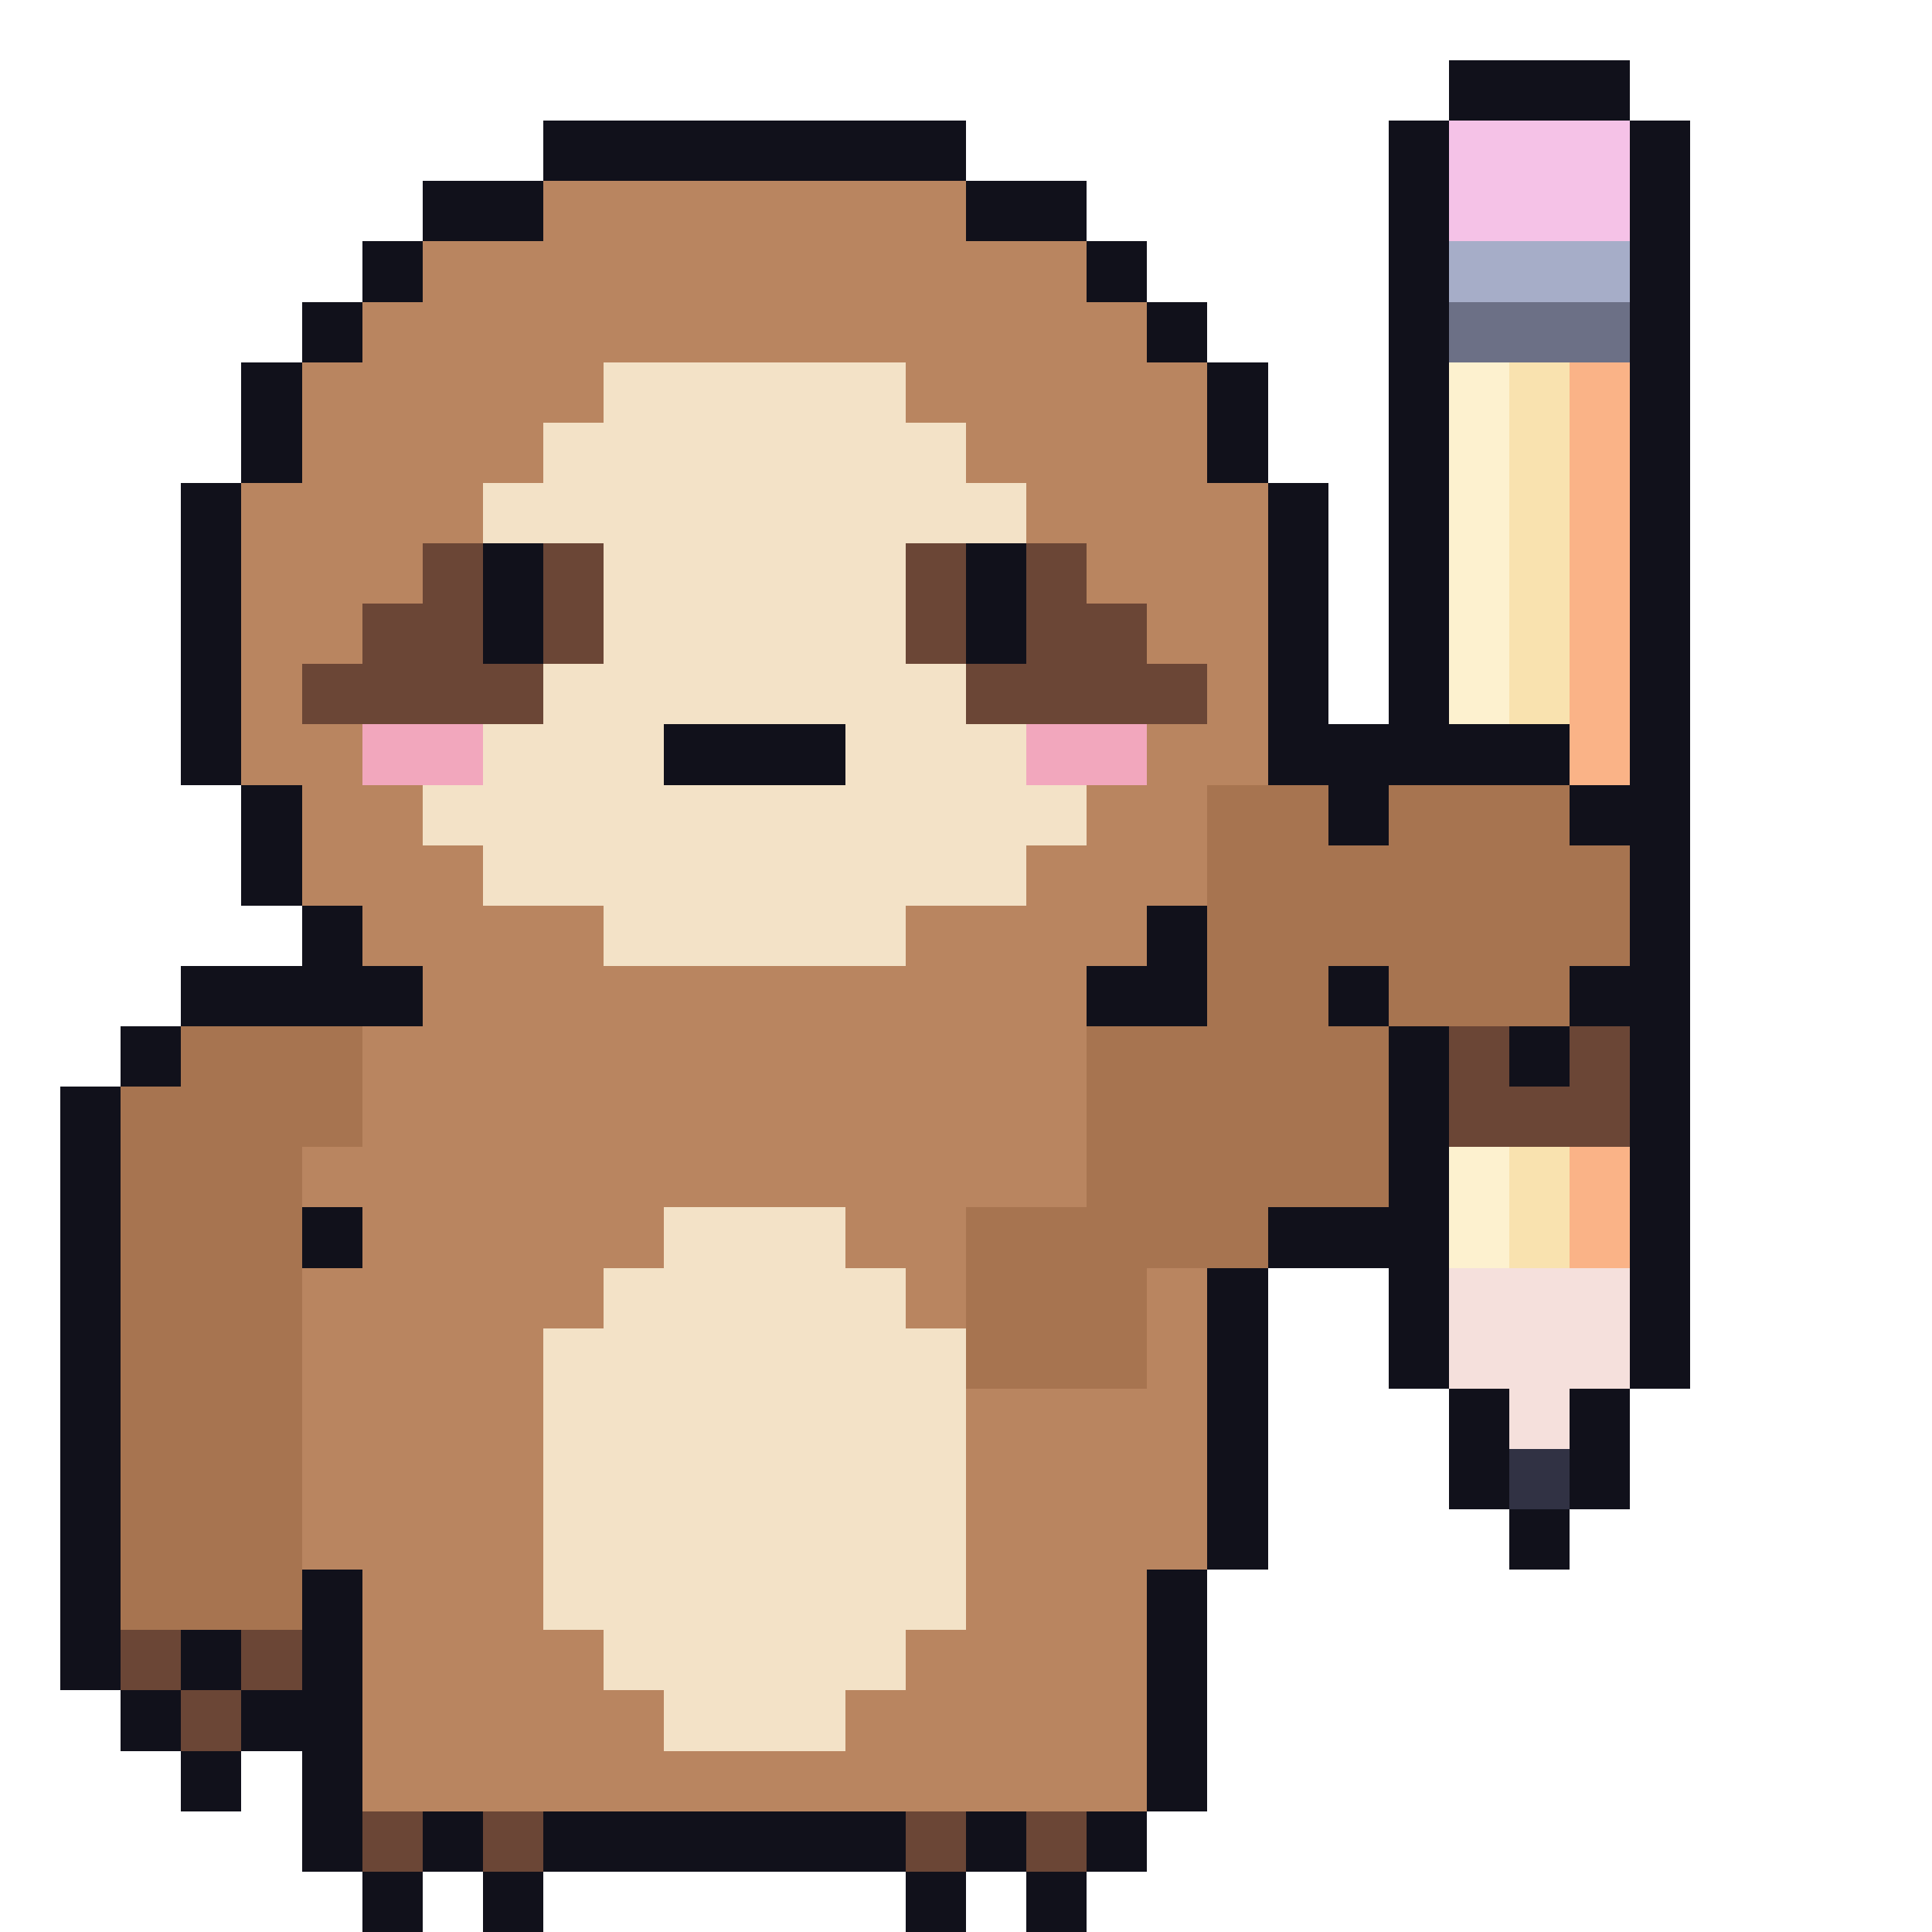
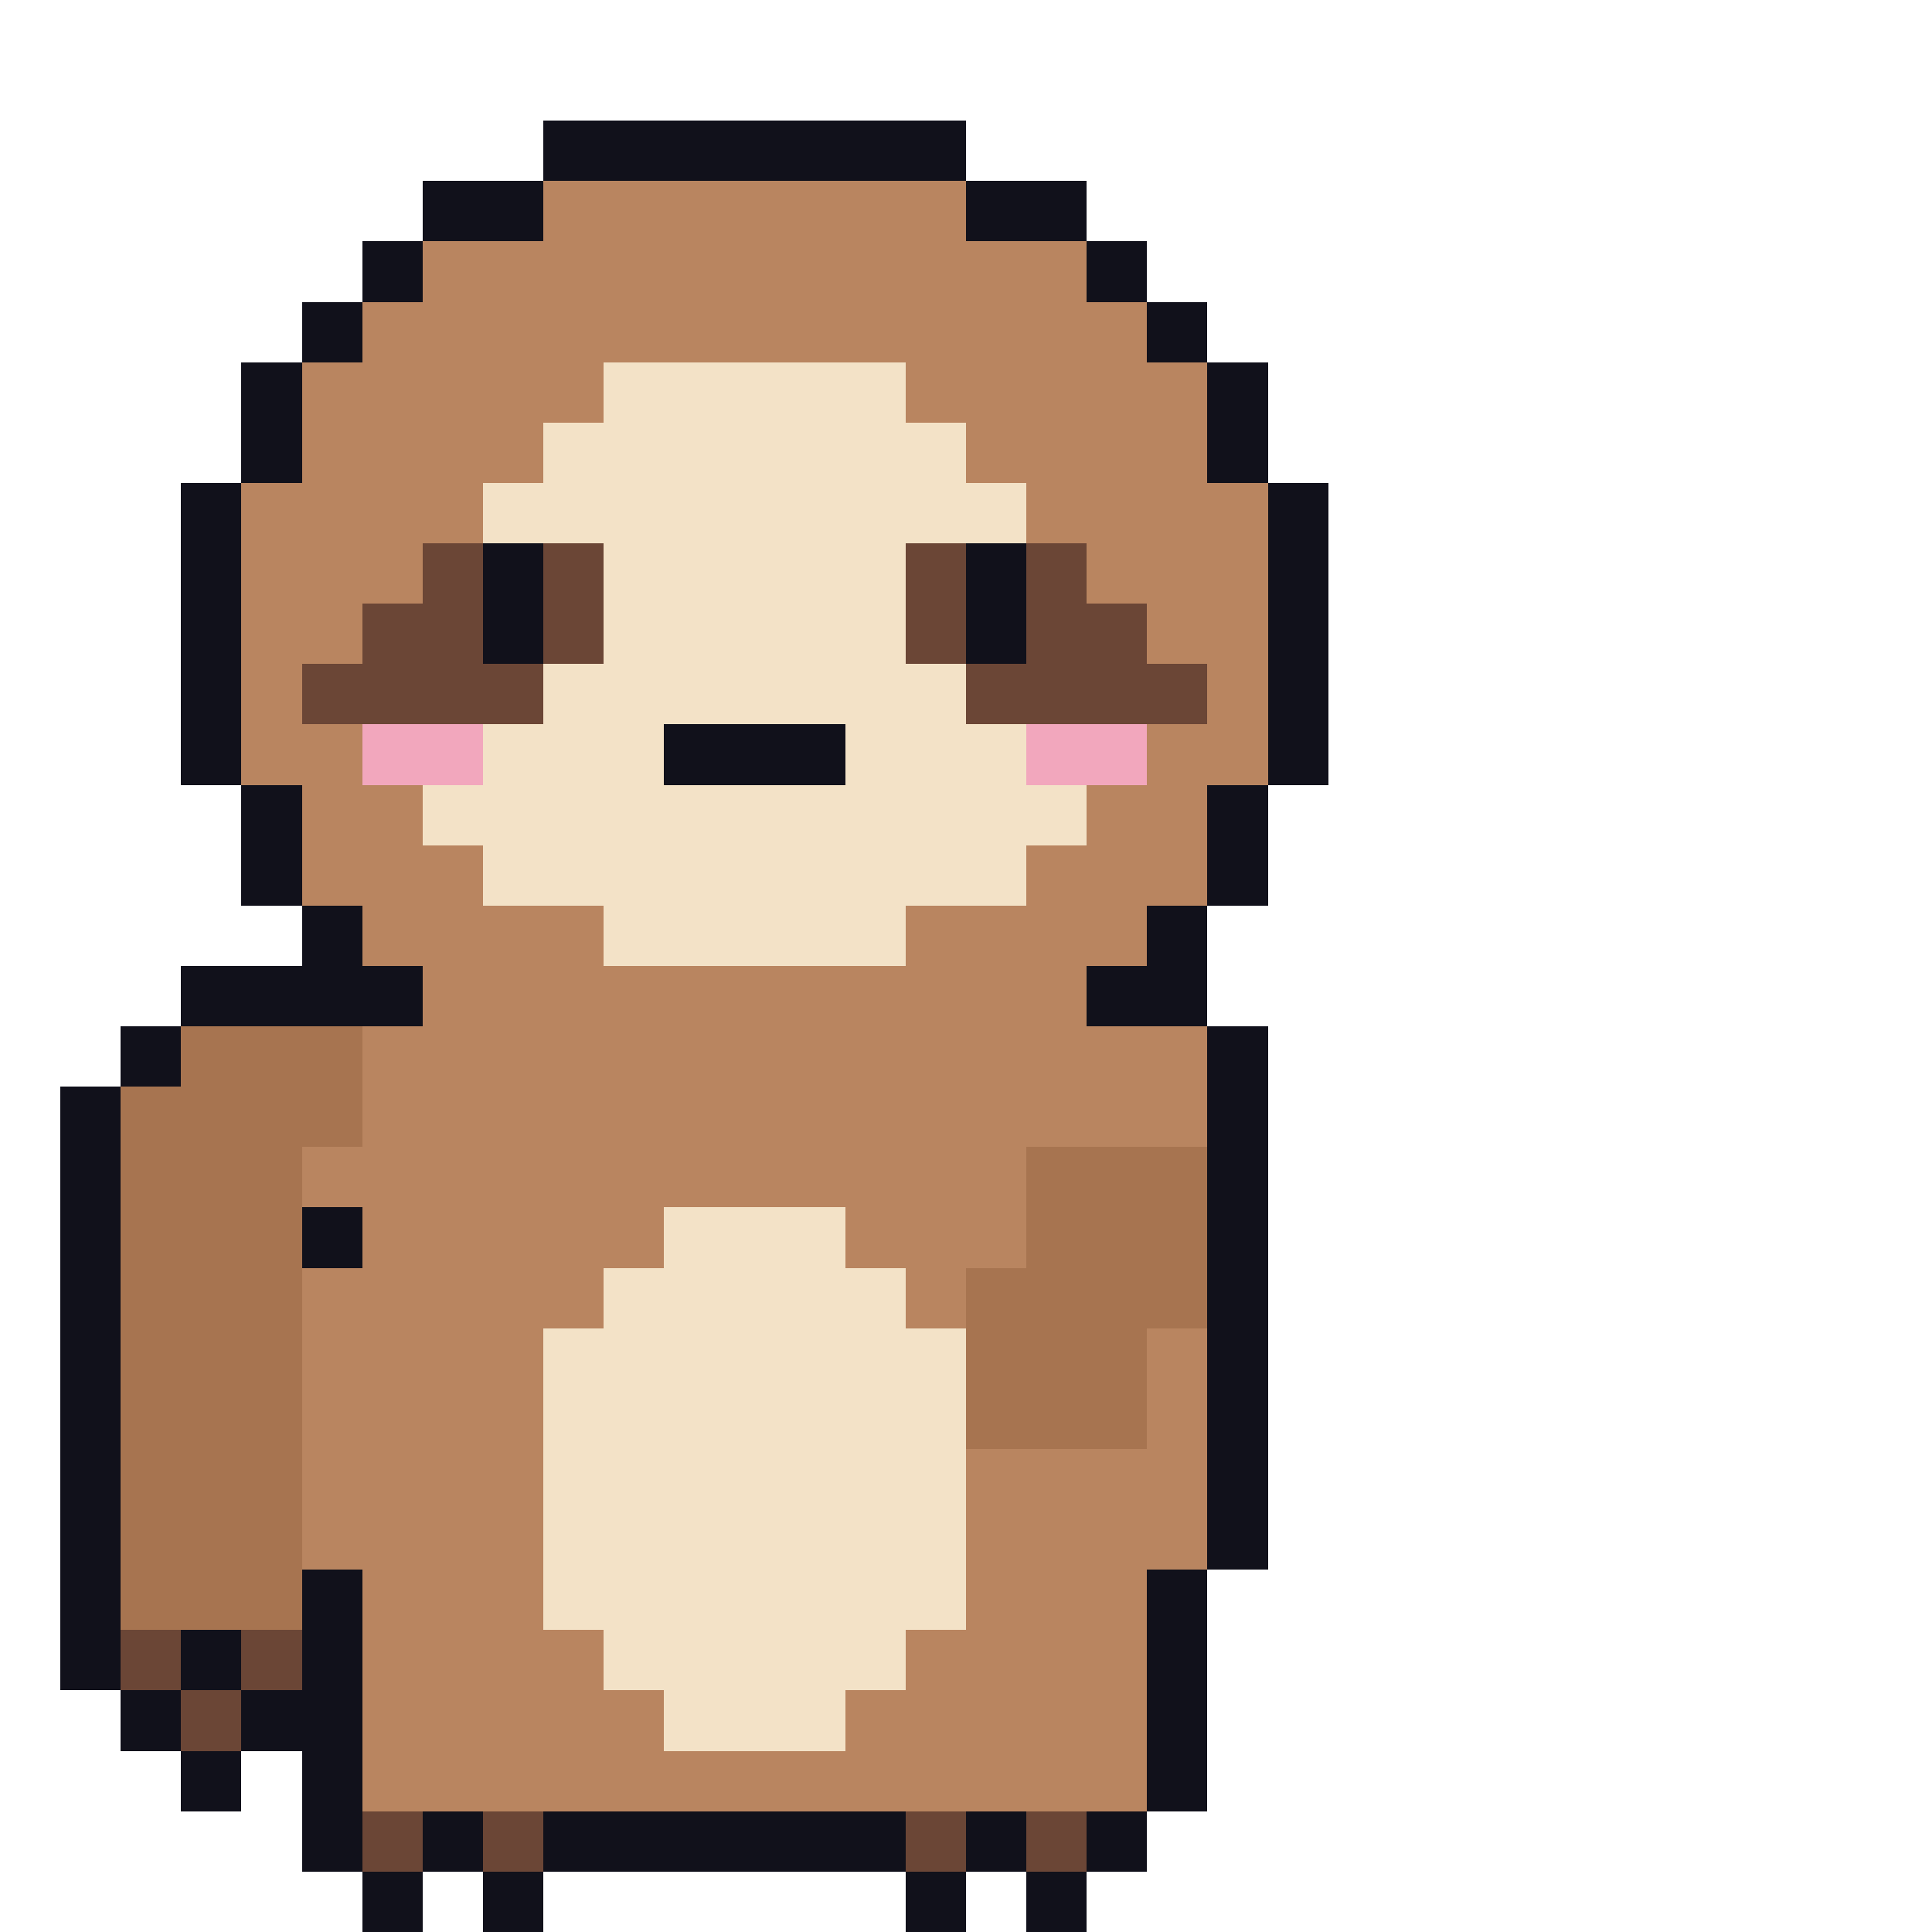
<svg xmlns="http://www.w3.org/2000/svg" width="512" height="512" viewBox="0 0 32 32" shape-rendering="crispEdges">
  <g id="perezoso">
    <rect x="9" y="2" width="1" height="1" fill="#11111b" />
    <rect x="10" y="2" width="1" height="1" fill="#11111b" />
    <rect x="11" y="2" width="1" height="1" fill="#11111b" />
    <rect x="12" y="2" width="1" height="1" fill="#11111b" />
    <rect x="13" y="2" width="1" height="1" fill="#11111b" />
    <rect x="14" y="2" width="1" height="1" fill="#11111b" />
    <rect x="15" y="2" width="1" height="1" fill="#11111b" />
    <rect x="7" y="3" width="1" height="1" fill="#11111b" />
    <rect x="8" y="3" width="1" height="1" fill="#11111b" />
    <rect x="9" y="3" width="1" height="1" fill="#b98560" />
    <rect x="10" y="3" width="1" height="1" fill="#b98560" />
    <rect x="11" y="3" width="1" height="1" fill="#b98560" />
    <rect x="12" y="3" width="1" height="1" fill="#b98560" />
    <rect x="13" y="3" width="1" height="1" fill="#b98560" />
    <rect x="14" y="3" width="1" height="1" fill="#b98560" />
    <rect x="15" y="3" width="1" height="1" fill="#b98560" />
    <rect x="16" y="3" width="1" height="1" fill="#11111b" />
    <rect x="17" y="3" width="1" height="1" fill="#11111b" />
    <rect x="6" y="4" width="1" height="1" fill="#11111b" />
    <rect x="7" y="4" width="1" height="1" fill="#b98560" />
    <rect x="8" y="4" width="1" height="1" fill="#b98560" />
    <rect x="9" y="4" width="1" height="1" fill="#b98560" />
    <rect x="10" y="4" width="1" height="1" fill="#b98560" />
    <rect x="11" y="4" width="1" height="1" fill="#b98560" />
    <rect x="12" y="4" width="1" height="1" fill="#b98560" />
    <rect x="13" y="4" width="1" height="1" fill="#b98560" />
    <rect x="14" y="4" width="1" height="1" fill="#b98560" />
    <rect x="15" y="4" width="1" height="1" fill="#b98560" />
    <rect x="16" y="4" width="1" height="1" fill="#b98560" />
    <rect x="17" y="4" width="1" height="1" fill="#b98560" />
    <rect x="18" y="4" width="1" height="1" fill="#11111b" />
    <rect x="5" y="5" width="1" height="1" fill="#11111b" />
    <rect x="6" y="5" width="1" height="1" fill="#b98560" />
    <rect x="7" y="5" width="1" height="1" fill="#b98560" />
    <rect x="8" y="5" width="1" height="1" fill="#b98560" />
    <rect x="9" y="5" width="1" height="1" fill="#b98560" />
    <rect x="10" y="5" width="1" height="1" fill="#b98560" />
    <rect x="11" y="5" width="1" height="1" fill="#b98560" />
    <rect x="12" y="5" width="1" height="1" fill="#b98560" />
    <rect x="13" y="5" width="1" height="1" fill="#b98560" />
    <rect x="14" y="5" width="1" height="1" fill="#b98560" />
    <rect x="15" y="5" width="1" height="1" fill="#b98560" />
    <rect x="16" y="5" width="1" height="1" fill="#b98560" />
    <rect x="17" y="5" width="1" height="1" fill="#b98560" />
    <rect x="18" y="5" width="1" height="1" fill="#b98560" />
    <rect x="19" y="5" width="1" height="1" fill="#11111b" />
    <rect x="4" y="6" width="1" height="1" fill="#11111b" />
    <rect x="5" y="6" width="1" height="1" fill="#b98560" />
    <rect x="6" y="6" width="1" height="1" fill="#b98560" />
    <rect x="7" y="6" width="1" height="1" fill="#b98560" />
    <rect x="8" y="6" width="1" height="1" fill="#b98560" />
    <rect x="9" y="6" width="1" height="1" fill="#b98560" />
    <rect x="10" y="6" width="1" height="1" fill="#f3e2c7" />
    <rect x="11" y="6" width="1" height="1" fill="#f3e2c7" />
    <rect x="12" y="6" width="1" height="1" fill="#f3e2c7" />
    <rect x="13" y="6" width="1" height="1" fill="#f3e2c7" />
    <rect x="14" y="6" width="1" height="1" fill="#f3e2c7" />
    <rect x="15" y="6" width="1" height="1" fill="#b98560" />
    <rect x="16" y="6" width="1" height="1" fill="#b98560" />
    <rect x="17" y="6" width="1" height="1" fill="#b98560" />
    <rect x="18" y="6" width="1" height="1" fill="#b98560" />
    <rect x="19" y="6" width="1" height="1" fill="#b98560" />
    <rect x="20" y="6" width="1" height="1" fill="#11111b" />
    <rect x="4" y="7" width="1" height="1" fill="#11111b" />
    <rect x="5" y="7" width="1" height="1" fill="#b98560" />
    <rect x="6" y="7" width="1" height="1" fill="#b98560" />
    <rect x="7" y="7" width="1" height="1" fill="#b98560" />
    <rect x="8" y="7" width="1" height="1" fill="#b98560" />
    <rect x="9" y="7" width="1" height="1" fill="#f3e2c7" />
    <rect x="10" y="7" width="1" height="1" fill="#f3e2c7" />
    <rect x="11" y="7" width="1" height="1" fill="#f3e2c7" />
    <rect x="12" y="7" width="1" height="1" fill="#f3e2c7" />
    <rect x="13" y="7" width="1" height="1" fill="#f3e2c7" />
    <rect x="14" y="7" width="1" height="1" fill="#f3e2c7" />
    <rect x="15" y="7" width="1" height="1" fill="#f3e2c7" />
    <rect x="16" y="7" width="1" height="1" fill="#b98560" />
    <rect x="17" y="7" width="1" height="1" fill="#b98560" />
    <rect x="18" y="7" width="1" height="1" fill="#b98560" />
    <rect x="19" y="7" width="1" height="1" fill="#b98560" />
    <rect x="20" y="7" width="1" height="1" fill="#11111b" />
    <rect x="3" y="8" width="1" height="1" fill="#11111b" />
    <rect x="4" y="8" width="1" height="1" fill="#b98560" />
    <rect x="5" y="8" width="1" height="1" fill="#b98560" />
    <rect x="6" y="8" width="1" height="1" fill="#b98560" />
    <rect x="7" y="8" width="1" height="1" fill="#b98560" />
    <rect x="8" y="8" width="1" height="1" fill="#f3e2c7" />
    <rect x="9" y="8" width="1" height="1" fill="#f3e2c7" />
    <rect x="10" y="8" width="1" height="1" fill="#f3e2c7" />
    <rect x="11" y="8" width="1" height="1" fill="#f3e2c7" />
    <rect x="12" y="8" width="1" height="1" fill="#f3e2c7" />
    <rect x="13" y="8" width="1" height="1" fill="#f3e2c7" />
    <rect x="14" y="8" width="1" height="1" fill="#f3e2c7" />
    <rect x="15" y="8" width="1" height="1" fill="#f3e2c7" />
    <rect x="16" y="8" width="1" height="1" fill="#f3e2c7" />
    <rect x="17" y="8" width="1" height="1" fill="#b98560" />
    <rect x="18" y="8" width="1" height="1" fill="#b98560" />
    <rect x="19" y="8" width="1" height="1" fill="#b98560" />
    <rect x="20" y="8" width="1" height="1" fill="#b98560" />
    <rect x="21" y="8" width="1" height="1" fill="#11111b" />
    <rect x="3" y="9" width="1" height="1" fill="#11111b" />
    <rect x="4" y="9" width="1" height="1" fill="#b98560" />
    <rect x="5" y="9" width="1" height="1" fill="#b98560" />
    <rect x="6" y="9" width="1" height="1" fill="#b98560" />
    <rect x="7" y="9" width="1" height="1" fill="#6b4636" />
    <rect x="8" y="9" width="1" height="1" fill="#11111b" />
    <rect x="9" y="9" width="1" height="1" fill="#6b4636" />
    <rect x="10" y="9" width="1" height="1" fill="#f3e2c7" />
    <rect x="11" y="9" width="1" height="1" fill="#f3e2c7" />
    <rect x="12" y="9" width="1" height="1" fill="#f3e2c7" />
    <rect x="13" y="9" width="1" height="1" fill="#f3e2c7" />
    <rect x="14" y="9" width="1" height="1" fill="#f3e2c7" />
    <rect x="15" y="9" width="1" height="1" fill="#6b4636" />
    <rect x="16" y="9" width="1" height="1" fill="#11111b" />
    <rect x="17" y="9" width="1" height="1" fill="#6b4636" />
    <rect x="18" y="9" width="1" height="1" fill="#b98560" />
    <rect x="19" y="9" width="1" height="1" fill="#b98560" />
    <rect x="20" y="9" width="1" height="1" fill="#b98560" />
    <rect x="21" y="9" width="1" height="1" fill="#11111b" />
    <rect x="3" y="10" width="1" height="1" fill="#11111b" />
    <rect x="4" y="10" width="1" height="1" fill="#b98560" />
    <rect x="5" y="10" width="1" height="1" fill="#b98560" />
    <rect x="6" y="10" width="1" height="1" fill="#6b4636" />
    <rect x="7" y="10" width="1" height="1" fill="#6b4636" />
    <rect x="8" y="10" width="1" height="1" fill="#11111b" />
    <rect x="9" y="10" width="1" height="1" fill="#6b4636" />
    <rect x="10" y="10" width="1" height="1" fill="#f3e2c7" />
    <rect x="11" y="10" width="1" height="1" fill="#f3e2c7" />
    <rect x="12" y="10" width="1" height="1" fill="#f3e2c7" />
    <rect x="13" y="10" width="1" height="1" fill="#f3e2c7" />
    <rect x="14" y="10" width="1" height="1" fill="#f3e2c7" />
    <rect x="15" y="10" width="1" height="1" fill="#6b4636" />
    <rect x="16" y="10" width="1" height="1" fill="#11111b" />
    <rect x="17" y="10" width="1" height="1" fill="#6b4636" />
    <rect x="18" y="10" width="1" height="1" fill="#6b4636" />
    <rect x="19" y="10" width="1" height="1" fill="#b98560" />
    <rect x="20" y="10" width="1" height="1" fill="#b98560" />
    <rect x="21" y="10" width="1" height="1" fill="#11111b" />
    <rect x="3" y="11" width="1" height="1" fill="#11111b" />
    <rect x="4" y="11" width="1" height="1" fill="#b98560" />
    <rect x="5" y="11" width="1" height="1" fill="#6b4636" />
    <rect x="6" y="11" width="1" height="1" fill="#6b4636" />
    <rect x="7" y="11" width="1" height="1" fill="#6b4636" />
    <rect x="8" y="11" width="1" height="1" fill="#6b4636" />
    <rect x="9" y="11" width="1" height="1" fill="#f3e2c7" />
    <rect x="10" y="11" width="1" height="1" fill="#f3e2c7" />
    <rect x="11" y="11" width="1" height="1" fill="#f3e2c7" />
    <rect x="12" y="11" width="1" height="1" fill="#f3e2c7" />
    <rect x="13" y="11" width="1" height="1" fill="#f3e2c7" />
    <rect x="14" y="11" width="1" height="1" fill="#f3e2c7" />
    <rect x="15" y="11" width="1" height="1" fill="#f3e2c7" />
    <rect x="16" y="11" width="1" height="1" fill="#6b4636" />
    <rect x="17" y="11" width="1" height="1" fill="#6b4636" />
    <rect x="18" y="11" width="1" height="1" fill="#6b4636" />
    <rect x="19" y="11" width="1" height="1" fill="#6b4636" />
    <rect x="20" y="11" width="1" height="1" fill="#b98560" />
    <rect x="21" y="11" width="1" height="1" fill="#11111b" />
    <rect x="3" y="12" width="1" height="1" fill="#11111b" />
    <rect x="4" y="12" width="1" height="1" fill="#b98560" />
    <rect x="5" y="12" width="1" height="1" fill="#b98560" />
    <rect x="6" y="12" width="1" height="1" fill="#f2a7bd" />
    <rect x="7" y="12" width="1" height="1" fill="#f2a7bd" />
    <rect x="8" y="12" width="1" height="1" fill="#f3e2c7" />
    <rect x="9" y="12" width="1" height="1" fill="#f3e2c7" />
    <rect x="10" y="12" width="1" height="1" fill="#f3e2c7" />
    <rect x="11" y="12" width="1" height="1" fill="#11111b" />
    <rect x="12" y="12" width="1" height="1" fill="#11111b" />
    <rect x="13" y="12" width="1" height="1" fill="#11111b" />
    <rect x="14" y="12" width="1" height="1" fill="#f3e2c7" />
    <rect x="15" y="12" width="1" height="1" fill="#f3e2c7" />
    <rect x="16" y="12" width="1" height="1" fill="#f3e2c7" />
    <rect x="17" y="12" width="1" height="1" fill="#f2a7bd" />
    <rect x="18" y="12" width="1" height="1" fill="#f2a7bd" />
    <rect x="19" y="12" width="1" height="1" fill="#b98560" />
    <rect x="20" y="12" width="1" height="1" fill="#b98560" />
    <rect x="21" y="12" width="1" height="1" fill="#11111b" />
-     <rect x="22" y="12" width="1" height="1" fill="#11111b" />
    <rect x="4" y="13" width="1" height="1" fill="#11111b" />
    <rect x="5" y="13" width="1" height="1" fill="#b98560" />
    <rect x="6" y="13" width="1" height="1" fill="#b98560" />
    <rect x="7" y="13" width="1" height="1" fill="#f3e2c7" />
    <rect x="8" y="13" width="1" height="1" fill="#f3e2c7" />
    <rect x="9" y="13" width="1" height="1" fill="#f3e2c7" />
    <rect x="10" y="13" width="1" height="1" fill="#f3e2c7" />
    <rect x="11" y="13" width="1" height="1" fill="#f3e2c7" />
    <rect x="12" y="13" width="1" height="1" fill="#f3e2c7" />
    <rect x="13" y="13" width="1" height="1" fill="#f3e2c7" />
    <rect x="14" y="13" width="1" height="1" fill="#f3e2c7" />
    <rect x="15" y="13" width="1" height="1" fill="#f3e2c7" />
    <rect x="16" y="13" width="1" height="1" fill="#f3e2c7" />
    <rect x="17" y="13" width="1" height="1" fill="#f3e2c7" />
    <rect x="18" y="13" width="1" height="1" fill="#b98560" />
    <rect x="19" y="13" width="1" height="1" fill="#b98560" />
-     <rect x="20" y="13" width="1" height="1" fill="#a77450" />
-     <rect x="21" y="13" width="1" height="1" fill="#a77450" />
-     <rect x="22" y="13" width="1" height="1" fill="#a77450" />
+     <rect x="20" y="13" width="1" height="1" fill="#11111b" />
    <rect x="4" y="14" width="1" height="1" fill="#11111b" />
    <rect x="5" y="14" width="1" height="1" fill="#b98560" />
    <rect x="6" y="14" width="1" height="1" fill="#b98560" />
    <rect x="7" y="14" width="1" height="1" fill="#b98560" />
    <rect x="8" y="14" width="1" height="1" fill="#f3e2c7" />
    <rect x="9" y="14" width="1" height="1" fill="#f3e2c7" />
    <rect x="10" y="14" width="1" height="1" fill="#f3e2c7" />
    <rect x="11" y="14" width="1" height="1" fill="#f3e2c7" />
    <rect x="12" y="14" width="1" height="1" fill="#f3e2c7" />
    <rect x="13" y="14" width="1" height="1" fill="#f3e2c7" />
    <rect x="14" y="14" width="1" height="1" fill="#f3e2c7" />
    <rect x="15" y="14" width="1" height="1" fill="#f3e2c7" />
    <rect x="16" y="14" width="1" height="1" fill="#f3e2c7" />
    <rect x="17" y="14" width="1" height="1" fill="#b98560" />
    <rect x="18" y="14" width="1" height="1" fill="#b98560" />
    <rect x="19" y="14" width="1" height="1" fill="#b98560" />
-     <rect x="20" y="14" width="1" height="1" fill="#a77450" />
-     <rect x="21" y="14" width="1" height="1" fill="#a77450" />
-     <rect x="22" y="14" width="1" height="1" fill="#a77450" />
+     <rect x="20" y="14" width="1" height="1" fill="#11111b" />
    <rect x="5" y="15" width="1" height="1" fill="#11111b" />
    <rect x="6" y="15" width="1" height="1" fill="#b98560" />
    <rect x="7" y="15" width="1" height="1" fill="#b98560" />
    <rect x="8" y="15" width="1" height="1" fill="#b98560" />
    <rect x="9" y="15" width="1" height="1" fill="#b98560" />
    <rect x="10" y="15" width="1" height="1" fill="#f3e2c7" />
    <rect x="11" y="15" width="1" height="1" fill="#f3e2c7" />
    <rect x="12" y="15" width="1" height="1" fill="#f3e2c7" />
    <rect x="13" y="15" width="1" height="1" fill="#f3e2c7" />
    <rect x="14" y="15" width="1" height="1" fill="#f3e2c7" />
    <rect x="15" y="15" width="1" height="1" fill="#b98560" />
    <rect x="16" y="15" width="1" height="1" fill="#b98560" />
    <rect x="17" y="15" width="1" height="1" fill="#b98560" />
    <rect x="18" y="15" width="1" height="1" fill="#b98560" />
    <rect x="19" y="15" width="1" height="1" fill="#11111b" />
-     <rect x="20" y="15" width="1" height="1" fill="#a77450" />
-     <rect x="21" y="15" width="1" height="1" fill="#a77450" />
-     <rect x="22" y="15" width="1" height="1" fill="#a77450" />
    <rect x="3" y="16" width="1" height="1" fill="#11111b" />
    <rect x="4" y="16" width="1" height="1" fill="#11111b" />
    <rect x="5" y="16" width="1" height="1" fill="#11111b" />
    <rect x="6" y="16" width="1" height="1" fill="#11111b" />
    <rect x="7" y="16" width="1" height="1" fill="#b98560" />
    <rect x="8" y="16" width="1" height="1" fill="#b98560" />
    <rect x="9" y="16" width="1" height="1" fill="#b98560" />
    <rect x="10" y="16" width="1" height="1" fill="#b98560" />
    <rect x="11" y="16" width="1" height="1" fill="#b98560" />
    <rect x="12" y="16" width="1" height="1" fill="#b98560" />
    <rect x="13" y="16" width="1" height="1" fill="#b98560" />
    <rect x="14" y="16" width="1" height="1" fill="#b98560" />
    <rect x="15" y="16" width="1" height="1" fill="#b98560" />
    <rect x="16" y="16" width="1" height="1" fill="#b98560" />
    <rect x="17" y="16" width="1" height="1" fill="#b98560" />
    <rect x="18" y="16" width="1" height="1" fill="#11111b" />
    <rect x="19" y="16" width="1" height="1" fill="#11111b" />
-     <rect x="20" y="16" width="1" height="1" fill="#a77450" />
-     <rect x="21" y="16" width="1" height="1" fill="#a77450" />
-     <rect x="22" y="16" width="1" height="1" fill="#a77450" />
    <rect x="2" y="17" width="1" height="1" fill="#11111b" />
    <rect x="3" y="17" width="1" height="1" fill="#a77450" />
    <rect x="4" y="17" width="1" height="1" fill="#a77450" />
    <rect x="5" y="17" width="1" height="1" fill="#a77450" />
    <rect x="6" y="17" width="1" height="1" fill="#b98560" />
    <rect x="7" y="17" width="1" height="1" fill="#b98560" />
    <rect x="8" y="17" width="1" height="1" fill="#b98560" />
    <rect x="9" y="17" width="1" height="1" fill="#b98560" />
    <rect x="10" y="17" width="1" height="1" fill="#b98560" />
    <rect x="11" y="17" width="1" height="1" fill="#b98560" />
    <rect x="12" y="17" width="1" height="1" fill="#b98560" />
    <rect x="13" y="17" width="1" height="1" fill="#b98560" />
    <rect x="14" y="17" width="1" height="1" fill="#b98560" />
    <rect x="15" y="17" width="1" height="1" fill="#b98560" />
    <rect x="16" y="17" width="1" height="1" fill="#b98560" />
    <rect x="17" y="17" width="1" height="1" fill="#b98560" />
-     <rect x="18" y="17" width="1" height="1" fill="#a77450" />
-     <rect x="19" y="17" width="1" height="1" fill="#a77450" />
-     <rect x="20" y="17" width="1" height="1" fill="#a77450" />
-     <rect x="21" y="17" width="1" height="1" fill="#a77450" />
-     <rect x="22" y="17" width="1" height="1" fill="#a77450" />
+     <rect x="18" y="17" width="1" height="1" fill="#b98560" />
+     <rect x="19" y="17" width="1" height="1" fill="#b98560" />
+     <rect x="20" y="17" width="1" height="1" fill="#11111b" />
    <rect x="1" y="18" width="1" height="1" fill="#11111b" />
    <rect x="2" y="18" width="1" height="1" fill="#a77450" />
    <rect x="3" y="18" width="1" height="1" fill="#a77450" />
    <rect x="4" y="18" width="1" height="1" fill="#a77450" />
    <rect x="5" y="18" width="1" height="1" fill="#a77450" />
    <rect x="6" y="18" width="1" height="1" fill="#b98560" />
    <rect x="7" y="18" width="1" height="1" fill="#b98560" />
    <rect x="8" y="18" width="1" height="1" fill="#b98560" />
    <rect x="9" y="18" width="1" height="1" fill="#b98560" />
    <rect x="10" y="18" width="1" height="1" fill="#b98560" />
    <rect x="11" y="18" width="1" height="1" fill="#b98560" />
    <rect x="12" y="18" width="1" height="1" fill="#b98560" />
    <rect x="13" y="18" width="1" height="1" fill="#b98560" />
    <rect x="14" y="18" width="1" height="1" fill="#b98560" />
    <rect x="15" y="18" width="1" height="1" fill="#b98560" />
    <rect x="16" y="18" width="1" height="1" fill="#b98560" />
    <rect x="17" y="18" width="1" height="1" fill="#b98560" />
-     <rect x="18" y="18" width="1" height="1" fill="#a77450" />
-     <rect x="19" y="18" width="1" height="1" fill="#a77450" />
-     <rect x="20" y="18" width="1" height="1" fill="#a77450" />
-     <rect x="21" y="18" width="1" height="1" fill="#a77450" />
-     <rect x="22" y="18" width="1" height="1" fill="#a77450" />
+     <rect x="18" y="18" width="1" height="1" fill="#b98560" />
+     <rect x="19" y="18" width="1" height="1" fill="#b98560" />
+     <rect x="20" y="18" width="1" height="1" fill="#11111b" />
    <rect x="1" y="19" width="1" height="1" fill="#11111b" />
    <rect x="2" y="19" width="1" height="1" fill="#a77450" />
    <rect x="3" y="19" width="1" height="1" fill="#a77450" />
    <rect x="4" y="19" width="1" height="1" fill="#a77450" />
    <rect x="5" y="19" width="1" height="1" fill="#b98560" />
    <rect x="6" y="19" width="1" height="1" fill="#b98560" />
    <rect x="7" y="19" width="1" height="1" fill="#b98560" />
    <rect x="8" y="19" width="1" height="1" fill="#b98560" />
    <rect x="9" y="19" width="1" height="1" fill="#b98560" />
    <rect x="10" y="19" width="1" height="1" fill="#b98560" />
    <rect x="11" y="19" width="1" height="1" fill="#b98560" />
    <rect x="12" y="19" width="1" height="1" fill="#b98560" />
    <rect x="13" y="19" width="1" height="1" fill="#b98560" />
    <rect x="14" y="19" width="1" height="1" fill="#b98560" />
    <rect x="15" y="19" width="1" height="1" fill="#b98560" />
    <rect x="16" y="19" width="1" height="1" fill="#b98560" />
-     <rect x="17" y="19" width="1" height="1" fill="#b98560" />
+     <rect x="17" y="19" width="1" height="1" fill="#a77450" />
    <rect x="18" y="19" width="1" height="1" fill="#a77450" />
    <rect x="19" y="19" width="1" height="1" fill="#a77450" />
-     <rect x="20" y="19" width="1" height="1" fill="#a77450" />
-     <rect x="21" y="19" width="1" height="1" fill="#a77450" />
-     <rect x="22" y="19" width="1" height="1" fill="#a77450" />
-     <rect x="23" y="19" width="1" height="1" fill="#11111b" />
+     <rect x="20" y="19" width="1" height="1" fill="#11111b" />
    <rect x="1" y="20" width="1" height="1" fill="#11111b" />
    <rect x="2" y="20" width="1" height="1" fill="#a77450" />
    <rect x="3" y="20" width="1" height="1" fill="#a77450" />
    <rect x="4" y="20" width="1" height="1" fill="#a77450" />
    <rect x="5" y="20" width="1" height="1" fill="#11111b" />
    <rect x="6" y="20" width="1" height="1" fill="#b98560" />
    <rect x="7" y="20" width="1" height="1" fill="#b98560" />
    <rect x="8" y="20" width="1" height="1" fill="#b98560" />
    <rect x="9" y="20" width="1" height="1" fill="#b98560" />
    <rect x="10" y="20" width="1" height="1" fill="#b98560" />
    <rect x="11" y="20" width="1" height="1" fill="#f3e2c7" />
    <rect x="12" y="20" width="1" height="1" fill="#f3e2c7" />
    <rect x="13" y="20" width="1" height="1" fill="#f3e2c7" />
    <rect x="14" y="20" width="1" height="1" fill="#b98560" />
    <rect x="15" y="20" width="1" height="1" fill="#b98560" />
-     <rect x="16" y="20" width="1" height="1" fill="#a77450" />
+     <rect x="16" y="20" width="1" height="1" fill="#b98560" />
    <rect x="17" y="20" width="1" height="1" fill="#a77450" />
    <rect x="18" y="20" width="1" height="1" fill="#a77450" />
    <rect x="19" y="20" width="1" height="1" fill="#a77450" />
-     <rect x="20" y="20" width="1" height="1" fill="#a77450" />
-     <rect x="21" y="20" width="1" height="1" fill="#11111b" />
-     <rect x="22" y="20" width="1" height="1" fill="#11111b" />
+     <rect x="20" y="20" width="1" height="1" fill="#11111b" />
    <rect x="1" y="21" width="1" height="1" fill="#11111b" />
    <rect x="2" y="21" width="1" height="1" fill="#a77450" />
    <rect x="3" y="21" width="1" height="1" fill="#a77450" />
    <rect x="4" y="21" width="1" height="1" fill="#a77450" />
    <rect x="5" y="21" width="1" height="1" fill="#b98560" />
    <rect x="6" y="21" width="1" height="1" fill="#b98560" />
    <rect x="7" y="21" width="1" height="1" fill="#b98560" />
    <rect x="8" y="21" width="1" height="1" fill="#b98560" />
    <rect x="9" y="21" width="1" height="1" fill="#b98560" />
    <rect x="10" y="21" width="1" height="1" fill="#f3e2c7" />
    <rect x="11" y="21" width="1" height="1" fill="#f3e2c7" />
    <rect x="12" y="21" width="1" height="1" fill="#f3e2c7" />
    <rect x="13" y="21" width="1" height="1" fill="#f3e2c7" />
    <rect x="14" y="21" width="1" height="1" fill="#f3e2c7" />
    <rect x="15" y="21" width="1" height="1" fill="#b98560" />
    <rect x="16" y="21" width="1" height="1" fill="#a77450" />
    <rect x="17" y="21" width="1" height="1" fill="#a77450" />
    <rect x="18" y="21" width="1" height="1" fill="#a77450" />
-     <rect x="19" y="21" width="1" height="1" fill="#b98560" />
+     <rect x="19" y="21" width="1" height="1" fill="#a77450" />
    <rect x="20" y="21" width="1" height="1" fill="#11111b" />
    <rect x="1" y="22" width="1" height="1" fill="#11111b" />
    <rect x="2" y="22" width="1" height="1" fill="#a77450" />
    <rect x="3" y="22" width="1" height="1" fill="#a77450" />
    <rect x="4" y="22" width="1" height="1" fill="#a77450" />
    <rect x="5" y="22" width="1" height="1" fill="#b98560" />
    <rect x="6" y="22" width="1" height="1" fill="#b98560" />
    <rect x="7" y="22" width="1" height="1" fill="#b98560" />
    <rect x="8" y="22" width="1" height="1" fill="#b98560" />
    <rect x="9" y="22" width="1" height="1" fill="#f3e2c7" />
    <rect x="10" y="22" width="1" height="1" fill="#f3e2c7" />
    <rect x="11" y="22" width="1" height="1" fill="#f3e2c7" />
    <rect x="12" y="22" width="1" height="1" fill="#f3e2c7" />
    <rect x="13" y="22" width="1" height="1" fill="#f3e2c7" />
    <rect x="14" y="22" width="1" height="1" fill="#f3e2c7" />
    <rect x="15" y="22" width="1" height="1" fill="#f3e2c7" />
    <rect x="16" y="22" width="1" height="1" fill="#a77450" />
    <rect x="17" y="22" width="1" height="1" fill="#a77450" />
    <rect x="18" y="22" width="1" height="1" fill="#a77450" />
    <rect x="19" y="22" width="1" height="1" fill="#b98560" />
    <rect x="20" y="22" width="1" height="1" fill="#11111b" />
    <rect x="1" y="23" width="1" height="1" fill="#11111b" />
    <rect x="2" y="23" width="1" height="1" fill="#a77450" />
    <rect x="3" y="23" width="1" height="1" fill="#a77450" />
    <rect x="4" y="23" width="1" height="1" fill="#a77450" />
    <rect x="5" y="23" width="1" height="1" fill="#b98560" />
    <rect x="6" y="23" width="1" height="1" fill="#b98560" />
    <rect x="7" y="23" width="1" height="1" fill="#b98560" />
    <rect x="8" y="23" width="1" height="1" fill="#b98560" />
    <rect x="9" y="23" width="1" height="1" fill="#f3e2c7" />
    <rect x="10" y="23" width="1" height="1" fill="#f3e2c7" />
    <rect x="11" y="23" width="1" height="1" fill="#f3e2c7" />
    <rect x="12" y="23" width="1" height="1" fill="#f3e2c7" />
    <rect x="13" y="23" width="1" height="1" fill="#f3e2c7" />
    <rect x="14" y="23" width="1" height="1" fill="#f3e2c7" />
    <rect x="15" y="23" width="1" height="1" fill="#f3e2c7" />
-     <rect x="16" y="23" width="1" height="1" fill="#b98560" />
-     <rect x="17" y="23" width="1" height="1" fill="#b98560" />
-     <rect x="18" y="23" width="1" height="1" fill="#b98560" />
+     <rect x="16" y="23" width="1" height="1" fill="#a77450" />
+     <rect x="17" y="23" width="1" height="1" fill="#a77450" />
+     <rect x="18" y="23" width="1" height="1" fill="#a77450" />
    <rect x="19" y="23" width="1" height="1" fill="#b98560" />
    <rect x="20" y="23" width="1" height="1" fill="#11111b" />
    <rect x="1" y="24" width="1" height="1" fill="#11111b" />
    <rect x="2" y="24" width="1" height="1" fill="#a77450" />
    <rect x="3" y="24" width="1" height="1" fill="#a77450" />
    <rect x="4" y="24" width="1" height="1" fill="#a77450" />
    <rect x="5" y="24" width="1" height="1" fill="#b98560" />
    <rect x="6" y="24" width="1" height="1" fill="#b98560" />
    <rect x="7" y="24" width="1" height="1" fill="#b98560" />
    <rect x="8" y="24" width="1" height="1" fill="#b98560" />
    <rect x="9" y="24" width="1" height="1" fill="#f3e2c7" />
    <rect x="10" y="24" width="1" height="1" fill="#f3e2c7" />
    <rect x="11" y="24" width="1" height="1" fill="#f3e2c7" />
    <rect x="12" y="24" width="1" height="1" fill="#f3e2c7" />
    <rect x="13" y="24" width="1" height="1" fill="#f3e2c7" />
    <rect x="14" y="24" width="1" height="1" fill="#f3e2c7" />
    <rect x="15" y="24" width="1" height="1" fill="#f3e2c7" />
    <rect x="16" y="24" width="1" height="1" fill="#b98560" />
    <rect x="17" y="24" width="1" height="1" fill="#b98560" />
    <rect x="18" y="24" width="1" height="1" fill="#b98560" />
    <rect x="19" y="24" width="1" height="1" fill="#b98560" />
    <rect x="20" y="24" width="1" height="1" fill="#11111b" />
    <rect x="1" y="25" width="1" height="1" fill="#11111b" />
    <rect x="2" y="25" width="1" height="1" fill="#a77450" />
    <rect x="3" y="25" width="1" height="1" fill="#a77450" />
    <rect x="4" y="25" width="1" height="1" fill="#a77450" />
    <rect x="5" y="25" width="1" height="1" fill="#b98560" />
    <rect x="6" y="25" width="1" height="1" fill="#b98560" />
    <rect x="7" y="25" width="1" height="1" fill="#b98560" />
    <rect x="8" y="25" width="1" height="1" fill="#b98560" />
    <rect x="9" y="25" width="1" height="1" fill="#f3e2c7" />
    <rect x="10" y="25" width="1" height="1" fill="#f3e2c7" />
    <rect x="11" y="25" width="1" height="1" fill="#f3e2c7" />
    <rect x="12" y="25" width="1" height="1" fill="#f3e2c7" />
    <rect x="13" y="25" width="1" height="1" fill="#f3e2c7" />
    <rect x="14" y="25" width="1" height="1" fill="#f3e2c7" />
    <rect x="15" y="25" width="1" height="1" fill="#f3e2c7" />
    <rect x="16" y="25" width="1" height="1" fill="#b98560" />
    <rect x="17" y="25" width="1" height="1" fill="#b98560" />
    <rect x="18" y="25" width="1" height="1" fill="#b98560" />
    <rect x="19" y="25" width="1" height="1" fill="#b98560" />
    <rect x="20" y="25" width="1" height="1" fill="#11111b" />
    <rect x="1" y="26" width="1" height="1" fill="#11111b" />
    <rect x="2" y="26" width="1" height="1" fill="#a77450" />
    <rect x="3" y="26" width="1" height="1" fill="#a77450" />
    <rect x="4" y="26" width="1" height="1" fill="#a77450" />
    <rect x="5" y="26" width="1" height="1" fill="#11111b" />
    <rect x="6" y="26" width="1" height="1" fill="#b98560" />
    <rect x="7" y="26" width="1" height="1" fill="#b98560" />
    <rect x="8" y="26" width="1" height="1" fill="#b98560" />
    <rect x="9" y="26" width="1" height="1" fill="#f3e2c7" />
    <rect x="10" y="26" width="1" height="1" fill="#f3e2c7" />
    <rect x="11" y="26" width="1" height="1" fill="#f3e2c7" />
    <rect x="12" y="26" width="1" height="1" fill="#f3e2c7" />
    <rect x="13" y="26" width="1" height="1" fill="#f3e2c7" />
    <rect x="14" y="26" width="1" height="1" fill="#f3e2c7" />
    <rect x="15" y="26" width="1" height="1" fill="#f3e2c7" />
    <rect x="16" y="26" width="1" height="1" fill="#b98560" />
    <rect x="17" y="26" width="1" height="1" fill="#b98560" />
    <rect x="18" y="26" width="1" height="1" fill="#b98560" />
    <rect x="19" y="26" width="1" height="1" fill="#11111b" />
    <rect x="1" y="27" width="1" height="1" fill="#11111b" />
    <rect x="2" y="27" width="1" height="1" fill="#6b4636" />
    <rect x="3" y="27" width="1" height="1" fill="#11111b" />
    <rect x="4" y="27" width="1" height="1" fill="#6b4636" />
    <rect x="5" y="27" width="1" height="1" fill="#11111b" />
    <rect x="6" y="27" width="1" height="1" fill="#b98560" />
    <rect x="7" y="27" width="1" height="1" fill="#b98560" />
    <rect x="8" y="27" width="1" height="1" fill="#b98560" />
    <rect x="9" y="27" width="1" height="1" fill="#b98560" />
    <rect x="10" y="27" width="1" height="1" fill="#f3e2c7" />
    <rect x="11" y="27" width="1" height="1" fill="#f3e2c7" />
    <rect x="12" y="27" width="1" height="1" fill="#f3e2c7" />
    <rect x="13" y="27" width="1" height="1" fill="#f3e2c7" />
    <rect x="14" y="27" width="1" height="1" fill="#f3e2c7" />
    <rect x="15" y="27" width="1" height="1" fill="#b98560" />
    <rect x="16" y="27" width="1" height="1" fill="#b98560" />
    <rect x="17" y="27" width="1" height="1" fill="#b98560" />
    <rect x="18" y="27" width="1" height="1" fill="#b98560" />
    <rect x="19" y="27" width="1" height="1" fill="#11111b" />
    <rect x="2" y="28" width="1" height="1" fill="#11111b" />
    <rect x="3" y="28" width="1" height="1" fill="#6b4636" />
    <rect x="4" y="28" width="1" height="1" fill="#11111b" />
    <rect x="5" y="28" width="1" height="1" fill="#11111b" />
    <rect x="6" y="28" width="1" height="1" fill="#b98560" />
    <rect x="7" y="28" width="1" height="1" fill="#b98560" />
    <rect x="8" y="28" width="1" height="1" fill="#b98560" />
    <rect x="9" y="28" width="1" height="1" fill="#b98560" />
    <rect x="10" y="28" width="1" height="1" fill="#b98560" />
    <rect x="11" y="28" width="1" height="1" fill="#f3e2c7" />
    <rect x="12" y="28" width="1" height="1" fill="#f3e2c7" />
    <rect x="13" y="28" width="1" height="1" fill="#f3e2c7" />
    <rect x="14" y="28" width="1" height="1" fill="#b98560" />
    <rect x="15" y="28" width="1" height="1" fill="#b98560" />
    <rect x="16" y="28" width="1" height="1" fill="#b98560" />
    <rect x="17" y="28" width="1" height="1" fill="#b98560" />
    <rect x="18" y="28" width="1" height="1" fill="#b98560" />
    <rect x="19" y="28" width="1" height="1" fill="#11111b" />
    <rect x="3" y="29" width="1" height="1" fill="#11111b" />
    <rect x="5" y="29" width="1" height="1" fill="#11111b" />
    <rect x="6" y="29" width="1" height="1" fill="#b98560" />
    <rect x="7" y="29" width="1" height="1" fill="#b98560" />
    <rect x="8" y="29" width="1" height="1" fill="#b98560" />
    <rect x="9" y="29" width="1" height="1" fill="#b98560" />
    <rect x="10" y="29" width="1" height="1" fill="#b98560" />
    <rect x="11" y="29" width="1" height="1" fill="#b98560" />
    <rect x="12" y="29" width="1" height="1" fill="#b98560" />
    <rect x="13" y="29" width="1" height="1" fill="#b98560" />
    <rect x="14" y="29" width="1" height="1" fill="#b98560" />
    <rect x="15" y="29" width="1" height="1" fill="#b98560" />
    <rect x="16" y="29" width="1" height="1" fill="#b98560" />
    <rect x="17" y="29" width="1" height="1" fill="#b98560" />
    <rect x="18" y="29" width="1" height="1" fill="#b98560" />
    <rect x="19" y="29" width="1" height="1" fill="#11111b" />
    <rect x="5" y="30" width="1" height="1" fill="#11111b" />
    <rect x="6" y="30" width="1" height="1" fill="#6b4636" />
    <rect x="7" y="30" width="1" height="1" fill="#11111b" />
    <rect x="8" y="30" width="1" height="1" fill="#6b4636" />
    <rect x="9" y="30" width="1" height="1" fill="#11111b" />
    <rect x="10" y="30" width="1" height="1" fill="#11111b" />
    <rect x="11" y="30" width="1" height="1" fill="#11111b" />
    <rect x="12" y="30" width="1" height="1" fill="#11111b" />
    <rect x="13" y="30" width="1" height="1" fill="#11111b" />
    <rect x="14" y="30" width="1" height="1" fill="#11111b" />
    <rect x="15" y="30" width="1" height="1" fill="#6b4636" />
    <rect x="16" y="30" width="1" height="1" fill="#11111b" />
    <rect x="17" y="30" width="1" height="1" fill="#6b4636" />
    <rect x="18" y="30" width="1" height="1" fill="#11111b" />
    <rect x="6" y="31" width="1" height="1" fill="#11111b" />
    <rect x="8" y="31" width="1" height="1" fill="#11111b" />
    <rect x="15" y="31" width="1" height="1" fill="#11111b" />
    <rect x="17" y="31" width="1" height="1" fill="#11111b" />
  </g>
-   <g id="lapiz">
-     <rect x="24" y="1" width="1" height="1" fill="#11111b" />
-     <rect x="25" y="1" width="1" height="1" fill="#11111b" />
-     <rect x="26" y="1" width="1" height="1" fill="#11111b" />
-     <rect x="23" y="2" width="1" height="1" fill="#11111b" />
-     <rect x="24" y="2" width="1" height="1" fill="#f5c2e7" />
-     <rect x="25" y="2" width="1" height="1" fill="#f5c2e7" />
-     <rect x="26" y="2" width="1" height="1" fill="#f5c2e7" />
-     <rect x="27" y="2" width="1" height="1" fill="#11111b" />
-     <rect x="23" y="3" width="1" height="1" fill="#11111b" />
-     <rect x="24" y="3" width="1" height="1" fill="#f5c2e7" />
-     <rect x="25" y="3" width="1" height="1" fill="#f5c2e7" />
-     <rect x="26" y="3" width="1" height="1" fill="#f5c2e7" />
-     <rect x="27" y="3" width="1" height="1" fill="#11111b" />
-     <rect x="23" y="4" width="1" height="1" fill="#11111b" />
-     <rect x="24" y="4" width="1" height="1" fill="#a6adc8" />
-     <rect x="25" y="4" width="1" height="1" fill="#a6adc8" />
-     <rect x="26" y="4" width="1" height="1" fill="#a6adc8" />
-     <rect x="27" y="4" width="1" height="1" fill="#11111b" />
-     <rect x="23" y="5" width="1" height="1" fill="#11111b" />
-     <rect x="24" y="5" width="1" height="1" fill="#6c7086" />
-     <rect x="25" y="5" width="1" height="1" fill="#6c7086" />
-     <rect x="26" y="5" width="1" height="1" fill="#6c7086" />
-     <rect x="27" y="5" width="1" height="1" fill="#11111b" />
-     <rect x="23" y="6" width="1" height="1" fill="#11111b" />
-     <rect x="24" y="6" width="1" height="1" fill="#fdf1cf" />
-     <rect x="25" y="6" width="1" height="1" fill="#f9e2af" />
-     <rect x="26" y="6" width="1" height="1" fill="#fab387" />
-     <rect x="27" y="6" width="1" height="1" fill="#11111b" />
-     <rect x="23" y="7" width="1" height="1" fill="#11111b" />
-     <rect x="24" y="7" width="1" height="1" fill="#fdf1cf" />
-     <rect x="25" y="7" width="1" height="1" fill="#f9e2af" />
-     <rect x="26" y="7" width="1" height="1" fill="#fab387" />
-     <rect x="27" y="7" width="1" height="1" fill="#11111b" />
-     <rect x="23" y="8" width="1" height="1" fill="#11111b" />
-     <rect x="24" y="8" width="1" height="1" fill="#fdf1cf" />
-     <rect x="25" y="8" width="1" height="1" fill="#f9e2af" />
-     <rect x="26" y="8" width="1" height="1" fill="#fab387" />
-     <rect x="27" y="8" width="1" height="1" fill="#11111b" />
-     <rect x="23" y="9" width="1" height="1" fill="#11111b" />
-     <rect x="24" y="9" width="1" height="1" fill="#fdf1cf" />
-     <rect x="25" y="9" width="1" height="1" fill="#f9e2af" />
-     <rect x="26" y="9" width="1" height="1" fill="#fab387" />
-     <rect x="27" y="9" width="1" height="1" fill="#11111b" />
-     <rect x="23" y="10" width="1" height="1" fill="#11111b" />
-     <rect x="24" y="10" width="1" height="1" fill="#fdf1cf" />
-     <rect x="25" y="10" width="1" height="1" fill="#f9e2af" />
-     <rect x="26" y="10" width="1" height="1" fill="#fab387" />
-     <rect x="27" y="10" width="1" height="1" fill="#11111b" />
-     <rect x="23" y="11" width="1" height="1" fill="#11111b" />
-     <rect x="24" y="11" width="1" height="1" fill="#fdf1cf" />
-     <rect x="25" y="11" width="1" height="1" fill="#f9e2af" />
-     <rect x="26" y="11" width="1" height="1" fill="#fab387" />
-     <rect x="27" y="11" width="1" height="1" fill="#11111b" />
-     <rect x="23" y="12" width="1" height="1" fill="#11111b" />
-     <rect x="24" y="12" width="1" height="1" fill="#fdf1cf" />
-     <rect x="25" y="12" width="1" height="1" fill="#f9e2af" />
-     <rect x="26" y="12" width="1" height="1" fill="#fab387" />
-     <rect x="27" y="12" width="1" height="1" fill="#11111b" />
-     <rect x="23" y="13" width="1" height="1" fill="#11111b" />
-     <rect x="24" y="13" width="1" height="1" fill="#fdf1cf" />
-     <rect x="25" y="13" width="1" height="1" fill="#f9e2af" />
-     <rect x="26" y="13" width="1" height="1" fill="#fab387" />
-     <rect x="27" y="13" width="1" height="1" fill="#11111b" />
-     <rect x="23" y="14" width="1" height="1" fill="#11111b" />
-     <rect x="24" y="14" width="1" height="1" fill="#fdf1cf" />
-     <rect x="25" y="14" width="1" height="1" fill="#f9e2af" />
-     <rect x="26" y="14" width="1" height="1" fill="#fab387" />
-     <rect x="27" y="14" width="1" height="1" fill="#11111b" />
-     <rect x="23" y="15" width="1" height="1" fill="#11111b" />
-     <rect x="24" y="15" width="1" height="1" fill="#fdf1cf" />
-     <rect x="25" y="15" width="1" height="1" fill="#f9e2af" />
-     <rect x="26" y="15" width="1" height="1" fill="#fab387" />
-     <rect x="27" y="15" width="1" height="1" fill="#11111b" />
-     <rect x="23" y="16" width="1" height="1" fill="#11111b" />
-     <rect x="24" y="16" width="1" height="1" fill="#fdf1cf" />
-     <rect x="25" y="16" width="1" height="1" fill="#f9e2af" />
-     <rect x="26" y="16" width="1" height="1" fill="#fab387" />
-     <rect x="27" y="16" width="1" height="1" fill="#11111b" />
-     <rect x="23" y="17" width="1" height="1" fill="#11111b" />
-     <rect x="24" y="17" width="1" height="1" fill="#fdf1cf" />
-     <rect x="25" y="17" width="1" height="1" fill="#f9e2af" />
-     <rect x="26" y="17" width="1" height="1" fill="#fab387" />
-     <rect x="27" y="17" width="1" height="1" fill="#11111b" />
-     <rect x="23" y="18" width="1" height="1" fill="#11111b" />
-     <rect x="24" y="18" width="1" height="1" fill="#fdf1cf" />
-     <rect x="25" y="18" width="1" height="1" fill="#f9e2af" />
-     <rect x="26" y="18" width="1" height="1" fill="#fab387" />
-     <rect x="27" y="18" width="1" height="1" fill="#11111b" />
-     <rect x="23" y="19" width="1" height="1" fill="#11111b" />
-     <rect x="24" y="19" width="1" height="1" fill="#fdf1cf" />
-     <rect x="25" y="19" width="1" height="1" fill="#f9e2af" />
-     <rect x="26" y="19" width="1" height="1" fill="#fab387" />
-     <rect x="27" y="19" width="1" height="1" fill="#11111b" />
-     <rect x="23" y="20" width="1" height="1" fill="#11111b" />
-     <rect x="24" y="20" width="1" height="1" fill="#fdf1cf" />
-     <rect x="25" y="20" width="1" height="1" fill="#f9e2af" />
-     <rect x="26" y="20" width="1" height="1" fill="#fab387" />
-     <rect x="27" y="20" width="1" height="1" fill="#11111b" />
-     <rect x="23" y="21" width="1" height="1" fill="#11111b" />
-     <rect x="24" y="21" width="1" height="1" fill="#f5e0dc" />
-     <rect x="25" y="21" width="1" height="1" fill="#f5e0dc" />
-     <rect x="26" y="21" width="1" height="1" fill="#f5e0dc" />
-     <rect x="27" y="21" width="1" height="1" fill="#11111b" />
-     <rect x="23" y="22" width="1" height="1" fill="#11111b" />
-     <rect x="24" y="22" width="1" height="1" fill="#f5e0dc" />
-     <rect x="25" y="22" width="1" height="1" fill="#f5e0dc" />
-     <rect x="26" y="22" width="1" height="1" fill="#f5e0dc" />
-     <rect x="27" y="22" width="1" height="1" fill="#11111b" />
-     <rect x="24" y="23" width="1" height="1" fill="#11111b" />
-     <rect x="25" y="23" width="1" height="1" fill="#f5e0dc" />
-     <rect x="26" y="23" width="1" height="1" fill="#11111b" />
-     <rect x="24" y="24" width="1" height="1" fill="#11111b" />
-     <rect x="25" y="24" width="1" height="1" fill="#313244" />
-     <rect x="26" y="24" width="1" height="1" fill="#11111b" />
-     <rect x="25" y="25" width="1" height="1" fill="#11111b" />
-   </g>
-   <g id="mano">
-     <rect x="23" y="12" width="1" height="1" fill="#11111b" />
-     <rect x="24" y="12" width="1" height="1" fill="#11111b" />
-     <rect x="25" y="12" width="1" height="1" fill="#11111b" />
-     <rect x="22" y="13" width="1" height="1" fill="#11111b" />
-     <rect x="23" y="13" width="1" height="1" fill="#a77450" />
-     <rect x="24" y="13" width="1" height="1" fill="#a77450" />
-     <rect x="25" y="13" width="1" height="1" fill="#a77450" />
-     <rect x="26" y="13" width="1" height="1" fill="#11111b" />
-     <rect x="22" y="14" width="1" height="1" fill="#a77450" />
-     <rect x="23" y="14" width="1" height="1" fill="#a77450" />
-     <rect x="24" y="14" width="1" height="1" fill="#a77450" />
-     <rect x="25" y="14" width="1" height="1" fill="#a77450" />
-     <rect x="26" y="14" width="1" height="1" fill="#a77450" />
-     <rect x="27" y="14" width="1" height="1" fill="#11111b" />
-     <rect x="22" y="15" width="1" height="1" fill="#a77450" />
-     <rect x="23" y="15" width="1" height="1" fill="#a77450" />
-     <rect x="24" y="15" width="1" height="1" fill="#a77450" />
-     <rect x="25" y="15" width="1" height="1" fill="#a77450" />
-     <rect x="26" y="15" width="1" height="1" fill="#a77450" />
-     <rect x="27" y="15" width="1" height="1" fill="#11111b" />
-     <rect x="22" y="16" width="1" height="1" fill="#11111b" />
-     <rect x="23" y="16" width="1" height="1" fill="#a77450" />
-     <rect x="24" y="16" width="1" height="1" fill="#a77450" />
-     <rect x="25" y="16" width="1" height="1" fill="#a77450" />
-     <rect x="26" y="16" width="1" height="1" fill="#11111b" />
-     <rect x="23" y="17" width="1" height="1" fill="#11111b" />
-     <rect x="24" y="17" width="1" height="1" fill="#6b4636" />
-     <rect x="25" y="17" width="1" height="1" fill="#11111b" />
-     <rect x="26" y="17" width="1" height="1" fill="#6b4636" />
-     <rect x="24" y="18" width="1" height="1" fill="#6b4636" />
-     <rect x="25" y="18" width="1" height="1" fill="#6b4636" />
-     <rect x="26" y="18" width="1" height="1" fill="#6b4636" />
-   </g>
</svg>
